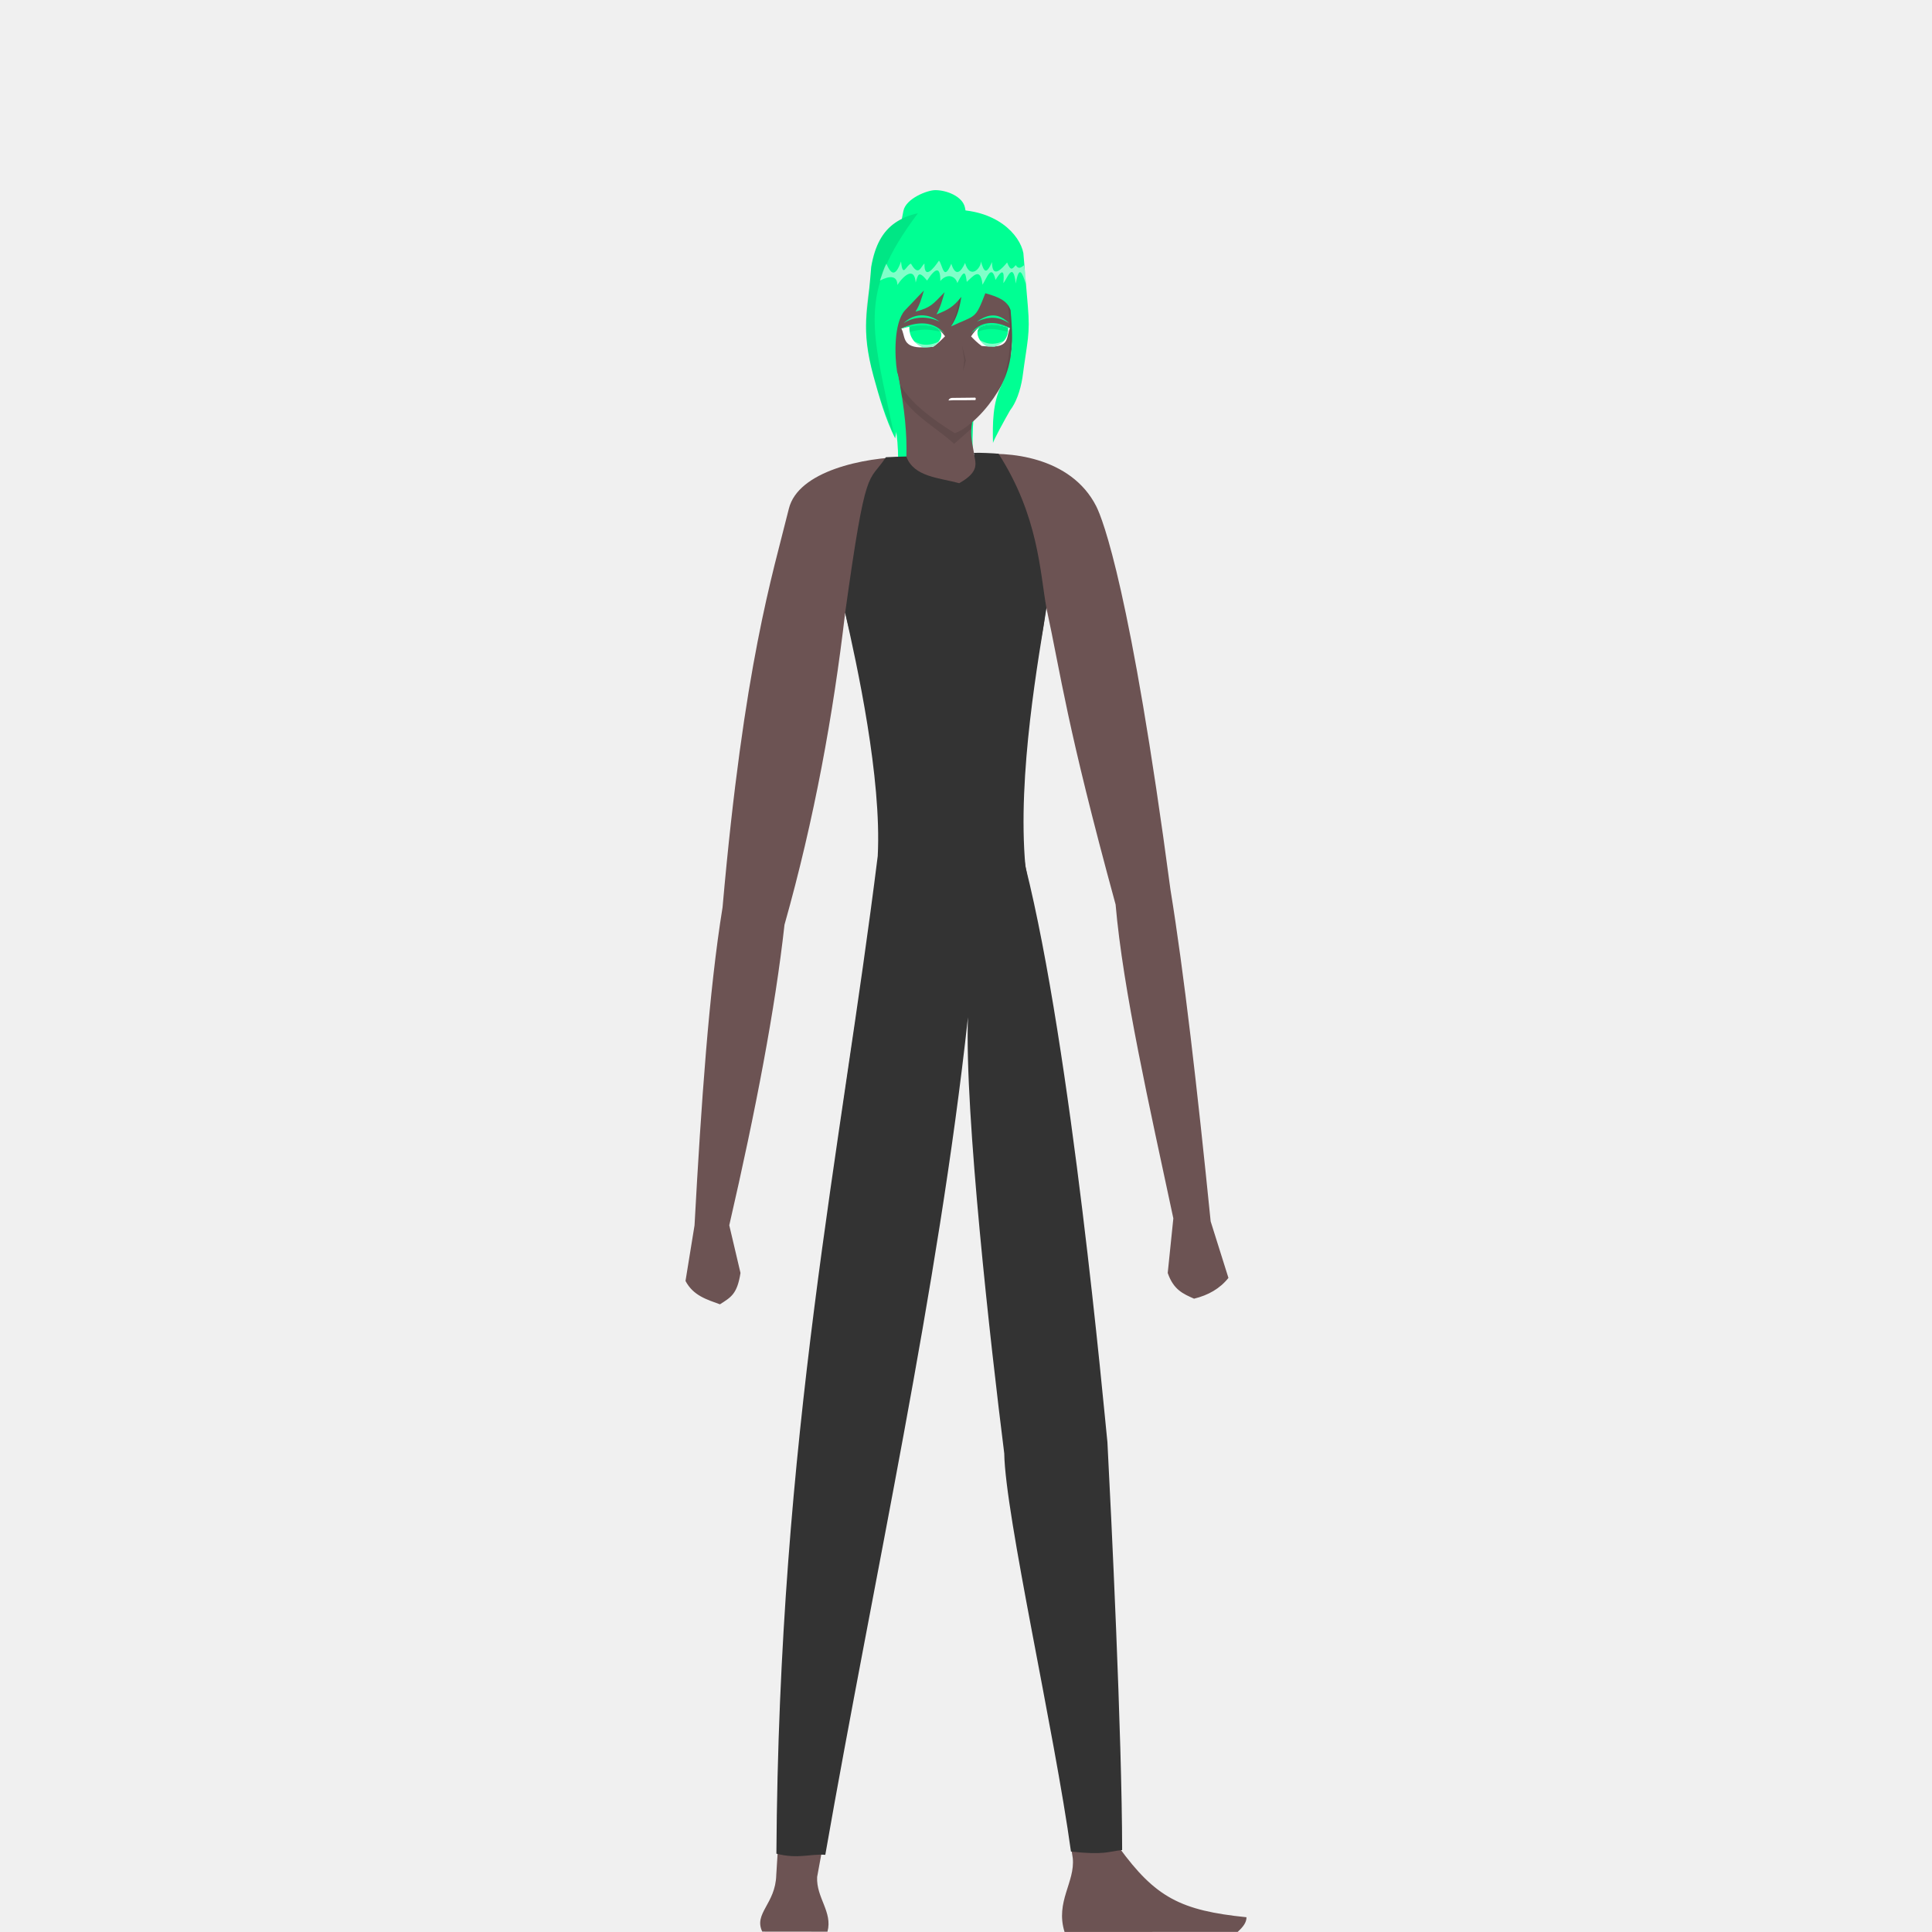
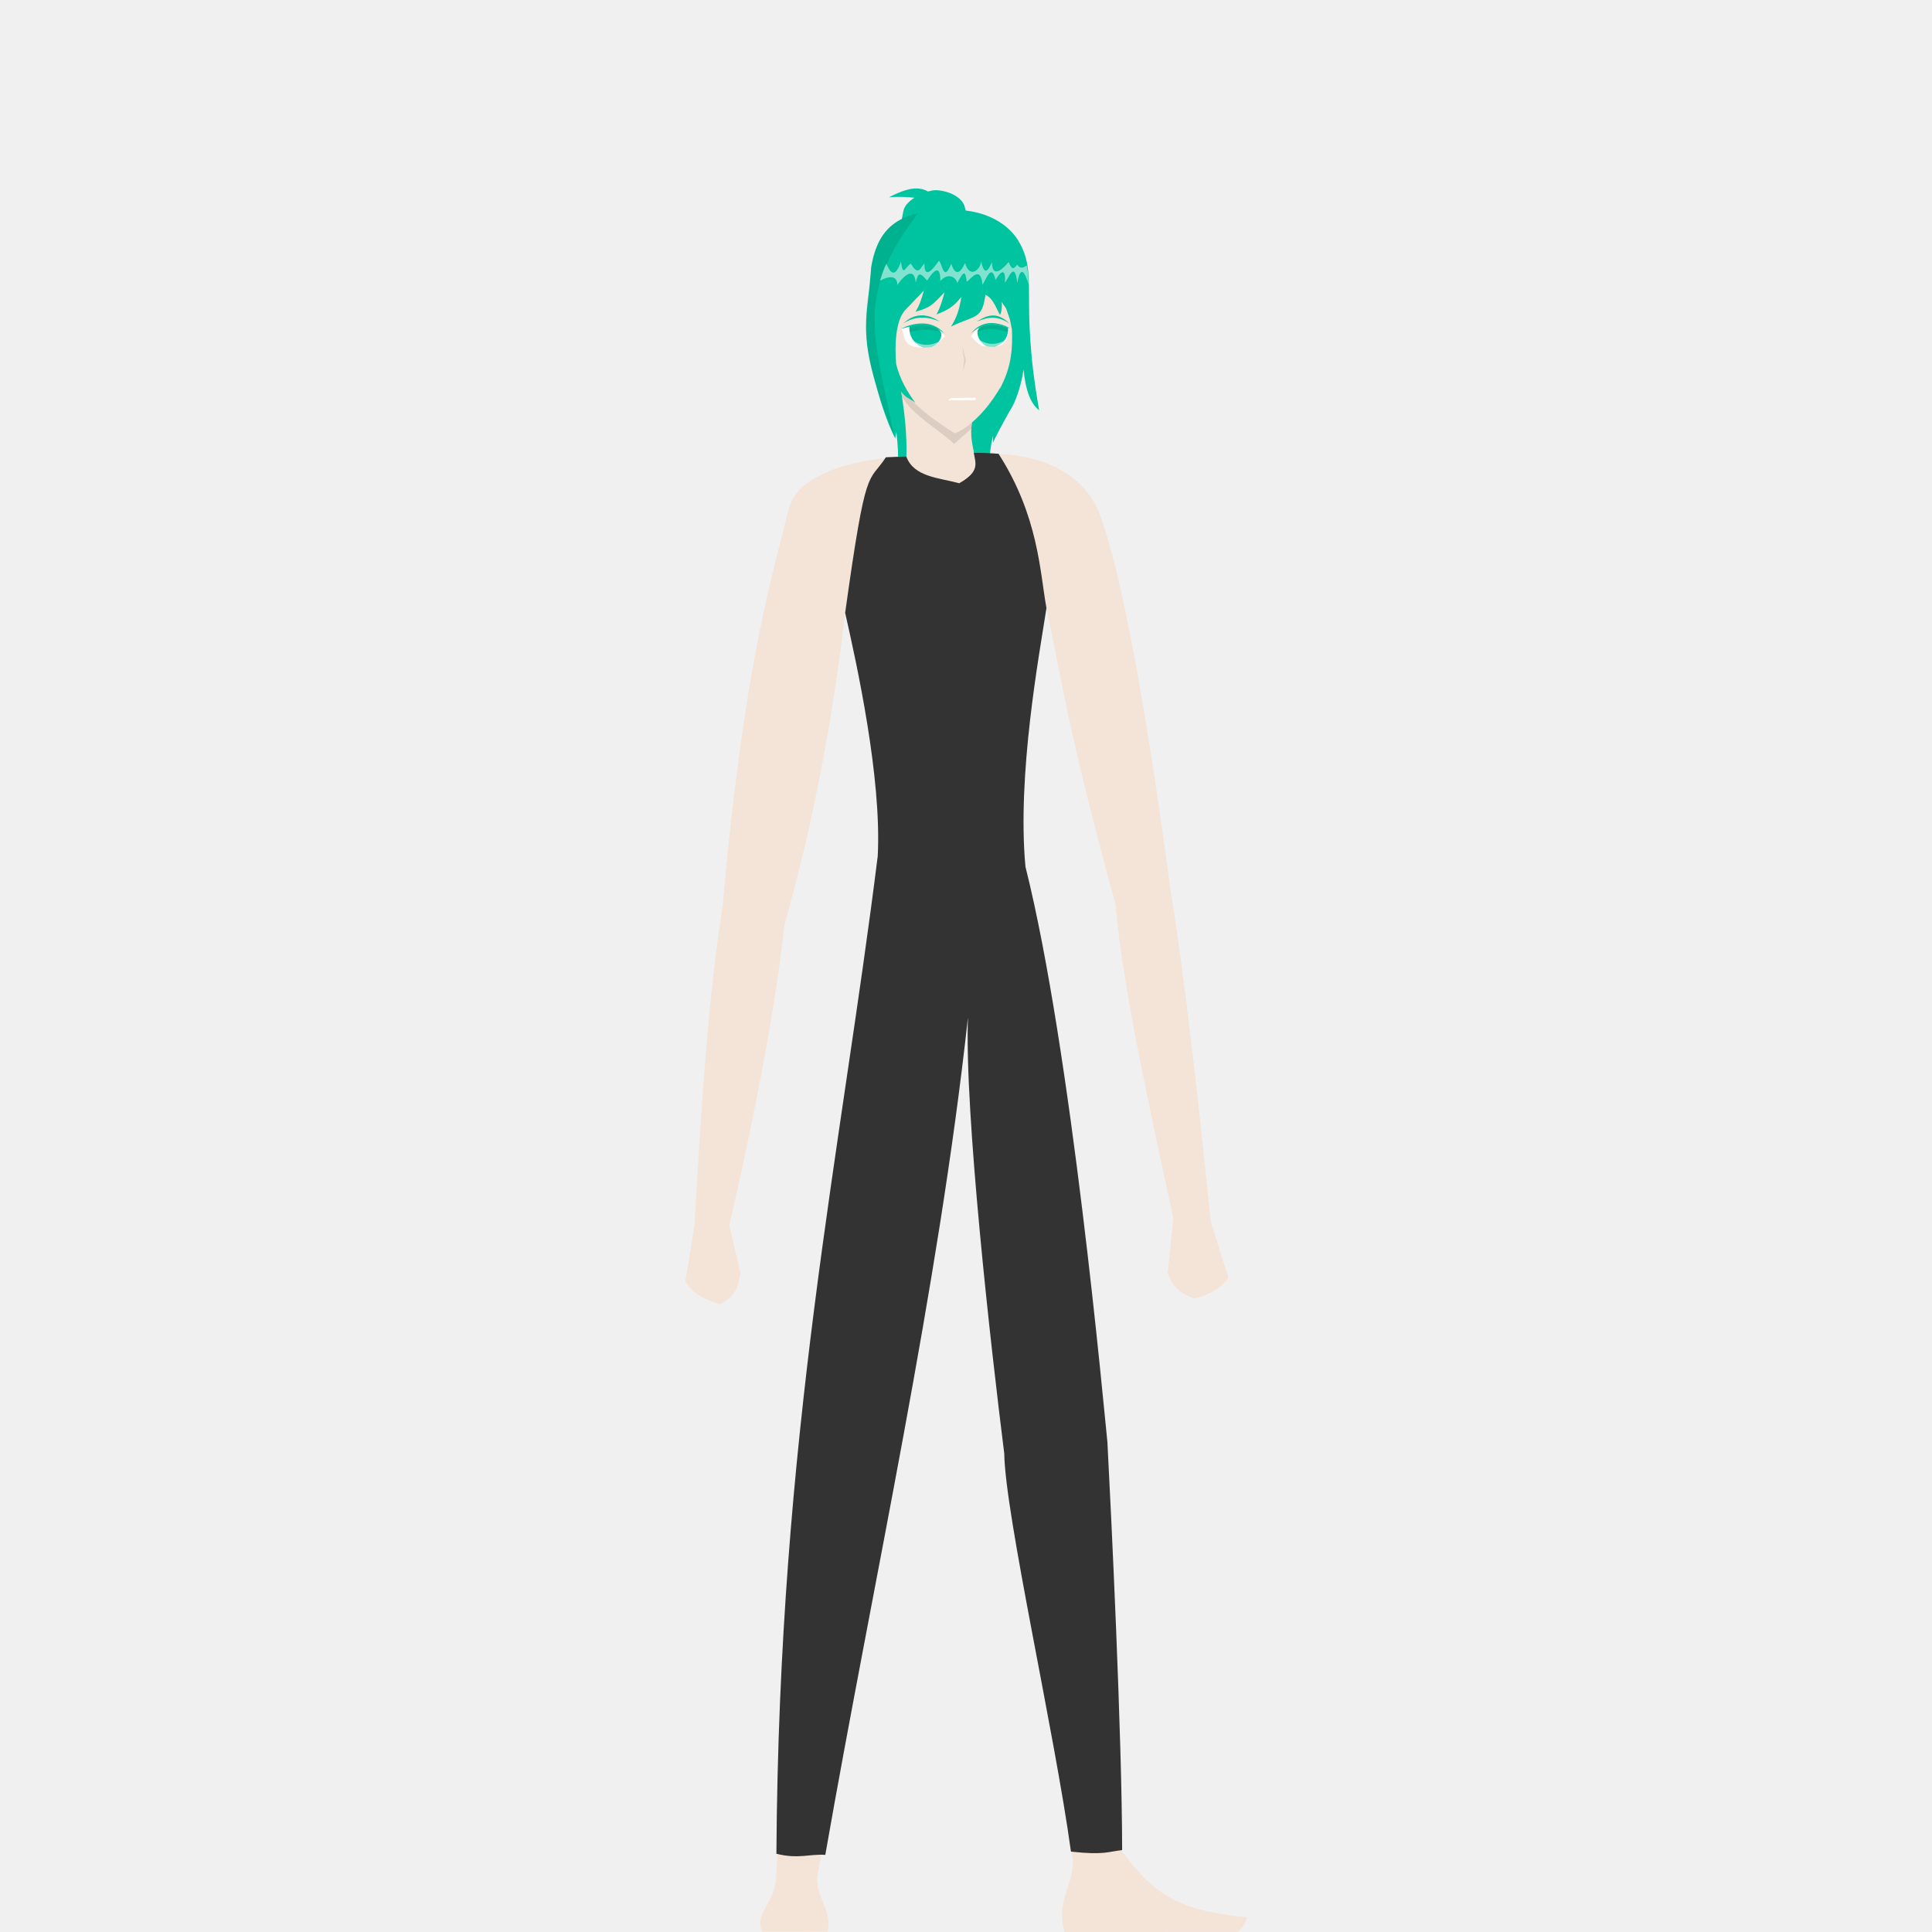
<svg xmlns="http://www.w3.org/2000/svg" version="1.1" id="svg1" width="1512" height="1512" viewBox="0 0 1512 1512">
  <defs id="defs1" />
  <g id="layer1" style="display:inline">
-     <path style="display:inline;fill:#00ff93;fill-opacity:1;stroke-width:3.884" d="m 768.102,287.068 c 0,0 -5.338,-88.654 -12.92,-124.622 -1.85,-8.778 -14.33,-13.641 -23.196,-13.648 -6.212,-0.005 -22.986,6.498 -24.97,16.224 -7.486,36.699 -18.225,123.542 -18.225,123.542 37.628,106.375 -14.382,99.619 7.109,348.221 l 25.718,153.878 32.699,-157.849 C 799.45,446.878 742.381,396.054 768.102,287.068 Z" id="path4" />
-     <path id="path1" style="display:inline;fill:#6c5353;stroke-width:3.425" d="m 748.22,184.995 c -39.586,1.742 -50.845,10.403 -50.155,67.95 l 1.434,30.819 c 2.225,6.322 -0.47,2.339 3.179,9.316 5.51,26.382 7.244,48.286 6.673,64.492 -33.545,0.352 -84.735,11.112 -91.981,40.524 -12.794,51.934 -35.108,121.362 -51.888,311.991 -10.573,64.971 -16.766,154.131 -21.939,248.922 l -7.06,43.462 c 6.005,11.477 16.658,14.553 26.943,18.294 8.743,-5.57 13.503,-8.056 16.091,-24.529 l -8.785,-37.319 c 20.693,-89.763 35.978,-169.752 43.22,-235.206 23.407,-82.951 38.113,-164.156 47.498,-244.292 11.303,49.643 15.274,37.644 29.516,182.647 -26.078,164.375 -52.469,331.999 -64.237,496.375 l -19.224,309.001 c -0.562,22.53 -17.831,29.976 -10.953,44.254 l 51.029,0.057 c 4.191,-15.512 -8.864,-26.539 -8.087,-42.793 l 55.246,-300.534 c 25.583,-129.761 51.678,-259.522 63.282,-389.283 2.481,119.788 18.315,247.621 34.896,375.903 l 46.629,299.121 c 1.946,18.851 -13.778,34.071 -6.425,57.789 l 135.478,-0.032 c 4.414,-4.05 6.919,-7.426 6.919,-11.476 -51.544,-5.248 -71.187,-15.447 -99.754,-54.621 l -9.398,-285.073 c -10.557,-163.424 -36.253,-330.882 -66.859,-500.057 4.678,-154.175 12.998,-130.892 19.201,-186.006 11.947,55.058 15.626,91.386 54.37,233.18 5.804,67.006 26.469,157.885 45.186,245.636 l -4.394,42.723 c 4.546,13.208 12.077,16.343 20.61,20.13 11.131,-2.708 20.276,-7.908 26.905,-16.266 l -13.911,-44.226 C 936.996,851.869 926.518,760.665 916.039,696.42 884.979,462.531 863.069,406.311 857.896,396.14 c -19.733,-38.802 -69.244,-43.536 -95.437,-39.989 -1.109,-8.005 -3.624,-14.598 -1.662,-25.686 12.503,-10.833 21.897,-24.979 29.48,-41.623 1.305,-15.849 3.427,-29.515 3.017,-49.955 -3.224,-23.921 -7.824,-53.695 -45.075,-53.891 z" />
-     <path style="fill:#ffffff;stroke-width:4.143" d="m 739.612,263.167 c -5.065,-6.702 -8.227,-7.762 -15.821,-8.986 -7.093,0.494 -12.125,0.186 -18.405,2.97 3.192,5.413 0.436,14.075 14.39,14.698 8.757,-0.099 1.643,0.111 10.524,-0.441 3.576,-2.266 7.378,-6.361 9.312,-8.24 z" id="path8" />
-     <path style="fill:#00ff93;stroke-width:4.232;fill-opacity:1" d="m 734.653,257.902 c -4.852,-4.399 -16.648,-4.063 -22.949,-2.543 -0.513,8.249 4.311,14.313 11.017,16.478 1.55,-0.095 4.375,-0.009 5.918,-0.281 4.847,-0.999 11.485,-9.259 6.014,-13.654 z" id="path9" />
-     <path style="fill:#00ff93;stroke-width:4.143;fill-opacity:1" d="m 704.775,257.36 c 12.502,-3.309 24.268,-5.155 34.626,3.856 -10.417,-12.195 -25.816,-8.214 -34.626,-3.856 z" id="path10" />
-     <path style="fill:#00ff93;stroke-width:3.066;fill-opacity:1" d="m 764.588,251.666 c 9.828,-4.319 16.857,-4.124 25.358,1.462 -8.26,-8.139 -15.753,-8.073 -25.358,-1.462 z" id="path10-8-6" />
-     <path style="fill:#00ff93;stroke-width:3.013;fill-opacity:1" d="m 735.368,251.701 c -9.448,-4.462 -19.92,-4.22 -28.198,1.241 8.074,-8.016 18.993,-7.99 28.198,-1.241 z" id="path10-8-6-6" />
-     <path style="fill:#ffffff;stroke-width:3.942" d="m 759.952,263.251 c 4.586,-6.702 6.924,-8.148 13.8,-9.372 6.422,0.494 10.977,0.186 16.663,2.97 -2.89,5.413 0.014,13.715 -12.619,14.339 -7.928,-0.099 -1.487,0.111 -9.528,-0.441 -3.237,-2.266 -6.564,-5.616 -8.316,-7.495 z" id="path8-9" />
-     <path style="display:inline;fill:#00ff93;stroke-width:3.926;fill-opacity:1" d="m 790.709,256.929 c -11.224,-3.309 -21.565,-4.908 -30.865,4.103 9.353,-12.195 22.955,-8.461 30.865,-4.103 z" id="path10-5" />
-     <path style="display:inline;fill:#00ff93;stroke-width:4.137;fill-opacity:1" d="m 766.908,256.066 c 9.236,-3.876 15.992,-1.223 22.013,0.297 0.491,8.249 -4.12,12.737 -10.528,14.903 -1.482,-0.095 -4.181,-0.009 -5.656,-0.281 -4.632,-0.999 -11.058,-10.524 -5.829,-14.919 z" id="path9-5" />
-     <path style="display:inline;fill:#000000;fill-opacity:0.1;stroke-width:3.425" d="m 704.08,300.091 c 6.917,14.157 26.441,28.719 43.249,38.972 6.259,-2.597 9.796,-5.53 13.43,-8.713 l -0.425,5.018 -13.636,11.984 c -12.279,-11.481 -32.539,-22.399 -40.881,-37.058 -0.493,-3.401 -1.158,-6.802 -1.737,-10.203 z" id="path15" />
-     <path style="display:inline;fill:#000000;fill-opacity:0.1;stroke-width:3.425" d="m 711.863,259.704 c 12.927,-3.14 16.914,-1.306 24.128,-0.114 -4.432,-6.765 -19.261,-5.058 -24.256,-3.819 -0.076,0.251 0.205,3.612 0.127,3.933 z" id="path2" />
-     <path style="display:inline;fill:#000000;fill-opacity:0.1;stroke-width:3.388" d="m 765.016,259.702 c 10.248,-4.071 16.603,-1.508 23.911,-0.043 -0.062,-0.652 0.097,-2.812 -0.019,-3.28 -7.015,-2.396 -23.696,-4.575 -23.892,3.575 z" id="path2-2" />
-     <path style="fill:#ffffff;fill-opacity:0.5;stroke-width:3.425" d="m 767.025,266.198 c 6.85,4.162 12.855,3.228 18.581,0.619 -1.504,1.714 -3.661,3.252 -7.274,4.402 l -4.395,-0.095 c -3.54,-0.062 -5.975,-3.103 -6.912,-4.926 z" id="path36" />
-     <path style="fill:#ffffff;fill-opacity:0.5;stroke-width:3.425" d="m 715.607,267.09 c 6.85,4.162 13.257,2.971 18.983,0.362 -1.504,1.714 -2.93,3.326 -6.25,4.181 l -5.529,0.162 c -3.906,-1.2 -5.975,-3.103 -7.205,-4.706 z" id="path36-0" />
-     <path style="fill:#00ff93;fill-opacity:1;stroke-width:3.78" d="m 771.131,229.503 c -8.078,20.725 -6.991,16.694 -26.851,25.956 4.829,-7.409 6.799,-14.638 8.043,-23.13 -6.114,7.861 -10.661,10.31 -19.458,13.716 3.097,-5.465 4.678,-11.36 6.371,-17.346 -9.544,9.822 -10.621,11.865 -22.774,15.206 3.349,-5.139 4.898,-10.773 6.597,-16.577 l -14.917,15.626 c -8.718,9.832 -8.074,35.709 -6.076,47.908 5.405,22.238 2.481,30.082 -1.498,52.231 -7.701,-15.364 -12.357,-31.98 -16.892,-48.488 -10.605,-38.607 -4.1,-50.979 -1.9,-85.693 5.845,-33.778 24.244,-43.887 62.098,-44.738 36.04,-0.81 54.306,19.608 57.026,33.907 l 3.491,41.397 c 1.909,22.64 -0.357,26.712 -4.209,56.001 -1.707,10.762 -5.269,20.074 -9.68,25.65 -3.804,6.584 -13.378,24.028 -13.378,25.711 -0.332,-15.688 -0.323,-31.382 6.569,-45.262 10.167,-20.476 8.935,-38.195 7.23,-58.733 -2.4,-7.356 -9.136,-10.414 -19.793,-13.344 z" id="path3" />
-     <path style="display:inline;fill:#000000;fill-opacity:0.1;stroke-width:3.78" d="m 718.362,166.87 c -47.956,63.976 -36.027,90.134 -18.288,175.077 -20.319,-49.602 -26.741,-82.694 -19.611,-116.26 1.342,-28.033 7.366,-52.175 37.899,-58.817 z" id="path24" />
-     <path style="display:inline;fill:#ffffff;fill-opacity:0.5;stroke-width:2.77" d="m 693.688,206.382 c 3.162,7.299 6.76,11.689 11.47,-1.773 1.348,13.469 3.962,2.967 7.76,1.727 6.158,10.782 7.792,1.909 10.56,-0.042 -0.213,13.104 7.167,3.839 11.353,-2.319 2.951,3.301 3.586,16.974 9.655,2.422 3.321,10.473 7.472,6.714 10.793,-0.617 3.864,13.357 12.574,4.18 12.386,-1.192 2.425,8.486 4.307,10.468 8.679,0.504 0.043,13.928 8.195,4.746 11.83,0.316 2.8,6.885 3.974,5.227 6.774,2.09 2.146,3.606 4.292,1.771 6.438,0.091 1.278,6.327 1.175,10.484 1.387,14.554 -2.611,-8.399 -5.222,-15.322 -7.833,-0.263 -2.15,-18.853 -7.135,-2.514 -9.725,-0.372 0.538,-4.965 1.123,-14.631 -6.087,-2.452 -3.164,-13.33 -7.047,-0.994 -10.211,3.761 -1.549,-14.687 -7.873,-6.074 -12.307,-2.226 -1.02,-7.311 -1.661,-10.503 -7.397,0.917 -1.567,-5.662 -7.971,-7.859 -13.299,-1.613 0.039,-11.174 -3.558,-10.841 -10.364,-0.348 -6.692,-8.115 -7.106,-4.746 -8.916,1.579 -0.961,-12.467 -9.099,-6.023 -14.346,1.898 -0.067,-7.263 -5.755,-7.554 -13.651,-3.44 1.59,-4.517 2.887,-9.402 5.051,-13.202 z" id="path43" />
-     <path style="fill:#000000;fill-opacity:0.1;stroke-width:3.78" d="m 750.399,234.669 c -2.417,14.085 -3.434,13.868 -6.233,20.885 0.23,-0.795 5.484,-6.157 8.104,-23.11 z" id="path25" />
-     <path style="fill:#000000;fill-opacity:0.1;stroke-width:3.78" d="m 788.714,238.614 c 4.161,27.387 0.826,43.047 -3.232,59.138 8.381,-17.239 6.439,-42.192 5.432,-54.923 -0.67,-1.678 -1.348,-3.324 -2.2,-4.215 z" id="path26" />
-     <path style="display:inline;fill:#ffffff;stroke-width:2.458" d="m 742.464,313.407 c -0.406,0.105 0.443,-2.113 2.987,-2.008 13.861,-0.205 14.36,-0.073 17.624,-0.2 0.942,0.315 0.513,1.738 0.23,1.9 -11.224,0.257 -16.77,-0.097 -20.841,0.307 z" id="path14" />
-     <path style="display:inline;fill:#333333;stroke-width:3.425" d="m 709.282,357.244 c 5.886,16.022 25.331,16.549 41.427,20.902 16.758,-9.433 12.483,-16.096 11.443,-23.708 3.294,-0.295 15.747,0.267 19.329,0.67 31.387,48.953 32.357,92.714 37.481,120.734 -5.621,36.467 -23.123,130.383 -16.433,202.428 36.068,143.361 61.481,425.108 64.154,450.486 2.859,54.469 11.416,229.296 11.517,319.112 -10.721,1.103 -13.878,4.073 -40.056,1.171 -13.02,-94.496 -51.462,-263.155 -52.21,-311.602 -10.64,-84.345 -31.101,-266.412 -28.405,-341.292 -23.265,213.305 -73.467,437.417 -111.64,655.449 -12.347,-0.859 -21.23,3.467 -38.272,-0.886 2.057,-328.802 50.604,-550.058 79.305,-780.792 3.188,-61.184 -16.374,-150.171 -25.491,-190.326 16.514,-118.918 18.018,-100.621 31.893,-121.763 2.676,-0.222 12.817,-0.439 15.957,-0.583 z" id="path6" />
-     <path style="display:inline;fill:#000000;fill-opacity:0.1;stroke-width:6.519" d="m 753,270.58 1.616,11.297 -1.012,8.892 2.282,-8.617 z" id="path32" />
+     <path id="path5" style="display:inline;fill:#00c49f;fill-opacity:1;stroke-width:3.78" d="m 717.107,147.468 c -5.925,0.01 -12.738,2.503 -21.379,6.902 6.79,-0.544 13.37,-0.327 19.908,0.357 -4.231,2.716 -7.779,6.211 -8.621,10.338 -7.486,36.699 -18.225,123.541 -18.225,123.541 37.628,106.375 -14.381,99.618 7.109,348.221 l 25.717,153.879 32.699,-157.85 c 35.649,-146.865 7.652,-209.48 6.938,-282.998 0.699,10.213 9.128,22.203 13.301,31.373 -1.912,-47.119 5.751,-27.805 10.258,-103.258 l -29.631,-115.486 c -1.85,-8.778 -14.329,-13.64 -23.195,-13.646 -1.425,-0.001 -3.442,0.377 -5.672,1.022 -2.901,-1.628 -5.917,-2.399 -9.207,-2.395 z" />
+     <path id="path1" style="display:inline;fill:#f4e3d7;stroke-width:3.425" d="m 748.22,185.036 c -39.586,1.742 -50.845,10.403 -50.155,67.95 l 1.434,30.819 c 2.225,6.322 -0.47,2.339 3.179,9.316 5.51,26.382 7.244,48.286 6.673,64.492 -33.545,0.352 -84.735,11.112 -91.981,40.524 -12.794,51.934 -35.108,121.362 -51.888,311.991 -10.573,64.971 -16.766,154.131 -21.939,248.923 l -7.06,43.462 c 6.005,11.477 16.658,14.553 26.943,18.294 8.743,-5.57 13.502,-8.056 16.09,-24.529 l -8.785,-37.319 c 20.693,-89.763 35.978,-169.752 43.22,-235.206 23.407,-82.951 38.113,-164.156 47.498,-244.292 11.303,49.643 15.274,37.644 29.516,182.647 -26.078,164.375 -52.469,331.999 -64.237,496.375 l -19.224,309.001 c -0.562,22.53 -17.831,29.976 -10.953,44.254 l 51.029,0.057 c 4.191,-15.512 -8.864,-26.539 -8.087,-42.793 l 55.246,-300.534 c 25.583,-129.761 51.678,-259.522 63.282,-389.283 2.481,119.788 18.315,247.621 34.896,375.903 l 46.629,299.121 c 1.946,18.851 -13.778,34.071 -6.425,57.789 l 135.478,-0.032 c 4.414,-4.05 6.919,-7.426 6.919,-11.476 -51.544,-5.248 -71.187,-15.447 -99.754,-54.621 l -9.398,-285.073 C 855.809,997.375 830.114,829.917 799.508,660.742 c 4.678,-154.175 12.998,-130.892 19.201,-186.006 11.947,55.057 15.626,91.386 54.37,233.18 5.804,67.006 26.469,157.885 45.186,245.636 l -4.394,42.723 c 4.546,13.208 12.077,16.343 20.61,20.13 11.131,-2.708 20.276,-7.908 26.905,-16.266 L 947.475,955.913 C 936.996,851.911 926.518,760.707 916.039,696.461 884.98,462.573 863.069,406.353 857.896,396.182 c -19.733,-38.802 -69.244,-43.536 -95.436,-39.989 -1.109,-8.005 -3.624,-14.598 -1.662,-25.686 12.503,-10.833 21.897,-24.979 29.48,-41.623 1.305,-15.849 3.427,-29.515 3.017,-49.955 -3.224,-23.921 -7.824,-53.695 -45.075,-53.891 z" />
+     <path style="display:inline;fill:#ffffff;stroke-width:4.143" d="m 739.611,263.208 c -5.065,-6.702 -8.226,-7.762 -15.821,-8.986 -7.093,0.494 -12.125,0.186 -18.405,2.97 3.192,5.413 0.436,14.075 14.39,14.698 8.757,-0.099 1.643,0.111 10.524,-0.441 3.576,-2.266 7.378,-6.361 9.312,-8.24 z" id="path8" />
+     <path style="display:inline;fill:#00c49f;fill-opacity:1;stroke-width:4.232" d="m 734.653,257.944 c -4.852,-4.399 -16.648,-4.063 -22.949,-2.543 -0.513,8.249 4.311,14.313 11.017,16.479 1.55,-0.095 4.375,-0.01 5.918,-0.281 4.848,-0.999 11.485,-9.259 6.013,-13.654 z" id="path9" />
+     <path style="display:inline;fill:#00c49f;fill-opacity:1;stroke-width:4.143" d="m 704.775,257.402 c 12.502,-3.309 24.268,-5.155 34.626,3.856 -10.417,-12.195 -25.816,-8.214 -34.626,-3.856 z" id="path10" />
+     <path style="display:inline;fill:#00c49f;fill-opacity:1;stroke-width:3.066" d="m 764.588,251.708 c 9.828,-4.319 16.857,-4.124 25.358,1.462 -8.26,-8.139 -15.753,-8.073 -25.358,-1.462 z" id="path10-8-6" />
+     <path style="display:inline;fill:#00c49f;fill-opacity:1;stroke-width:3.013" d="m 735.368,251.742 c -9.448,-4.462 -19.92,-4.22 -28.198,1.241 8.074,-8.016 18.993,-7.99 28.198,-1.241 z" id="path10-8-6-6" />
+     <path style="display:inline;fill:#ffffff;stroke-width:3.942" d="m 759.952,263.292 c 4.586,-6.702 6.924,-8.148 13.8,-9.372 6.422,0.494 10.977,0.186 16.663,2.97 -2.89,5.413 0.014,13.715 -12.619,14.339 -7.928,-0.099 -1.487,0.111 -9.528,-0.441 -3.237,-2.266 -6.564,-5.616 -8.316,-7.495 z" id="path8-9" />
+     <path style="display:inline;fill:#00c49f;fill-opacity:1;stroke-width:3.926" d="m 790.709,256.971 c -11.224,-3.309 -21.565,-4.908 -30.864,4.103 9.353,-12.195 22.955,-8.461 30.864,-4.103 z" id="path10-5" />
+     <path style="display:inline;fill:#00c49f;fill-opacity:1;stroke-width:4.137" d="m 766.908,256.108 c 9.236,-3.876 15.992,-1.223 22.013,0.297 0.491,8.249 -4.12,12.738 -10.528,14.903 -1.482,-0.095 -4.181,-0.01 -5.655,-0.281 -4.632,-0.999 -11.058,-10.524 -5.829,-14.919 z" id="path9-5" />
+     <path style="display:inline;fill:#000000;fill-opacity:0.1;stroke-width:3.425" d="m 704.08,300.133 c 6.917,14.158 26.441,28.719 43.249,38.972 6.259,-2.597 9.796,-5.53 13.43,-8.713 l -0.425,5.018 -13.636,11.984 c -12.279,-11.481 -32.539,-22.399 -40.881,-37.058 -0.493,-3.401 -1.158,-6.802 -1.737,-10.203 z" id="path15" />
+     <path style="display:inline;fill:#000000;fill-opacity:0.1;stroke-width:3.425" d="m 711.863,259.746 c 12.927,-3.14 16.914,-1.306 24.128,-0.114 -4.432,-6.765 -19.261,-5.058 -24.256,-3.819 -0.076,0.251 0.205,3.612 0.127,3.933 z" id="path2" />
+     <path id="path7" style="display:inline;fill:#00c49f;fill-opacity:1;stroke-width:3.78" d="m 747.201,164.204 c -1.092,-0.015 -2.2,-0.012 -3.326,0.014 -37.854,0.851 -56.252,10.96 -62.098,44.738 -2.201,34.714 -8.706,47.086 1.899,85.693 4.534,16.508 9.192,33.122 16.893,48.486 2.95,-16.421 5.31,-24.988 4.137,-37.377 4.155,5.704 5.947,5.332 11.623,9.347 -10.044,-13.108 -13.74,-24.8 -15.014,-30.471 -1.212,-13.288 -0.601,-33.26 6.828,-41.639 l 14.916,-15.627 c -1.698,5.804 -3.246,11.44 -6.596,16.578 12.153,-3.341 13.23,-5.385 22.773,-15.207 -1.693,5.986 -3.274,11.881 -6.371,17.346 8.797,-3.406 13.343,-5.856 19.457,-13.717 -1.244,8.492 -3.212,15.722 -8.041,23.131 19.771,-9.221 24.209,-5.52 26.971,-24.848 6.045,3.053 7.993,9.845 11.367,15.848 1.548,-3.474 1.554,-6.492 1.303,-10.146 l 3.473,5.053 2.998,8.682 1.549,7.744 c 0.592,14.615 -0.334,28.142 -7.963,43.506 -6.892,13.88 -7.185,29.856 -6.854,45.545 0,-1.683 9.575,-19.127 13.379,-25.711 4.902,-7.416 8.86,-20.771 10.553,-31.977 1.521,16.313 5.526,26.847 12.195,31.881 -15.762,-88.852 0.104,-105.342 -16.455,-132.955 l -0.164,-0.361 -0.019,0.062 c -7.32,-11.642 -23.457,-23.255 -49.412,-23.619 z" />
+     <path style="display:inline;fill:#000000;fill-opacity:0.1;stroke-width:3.388" d="m 765.016,259.744 c 10.248,-4.071 16.603,-1.508 23.911,-0.043 -0.062,-0.652 0.097,-2.812 -0.019,-3.28 -7.015,-2.396 -23.696,-4.575 -23.892,3.575 z" id="path2-2" />
+     <path style="display:inline;fill:#ffffff;fill-opacity:0.5;stroke-width:3.425" d="m 767.025,266.24 c 6.85,4.162 12.855,3.228 18.581,0.619 -1.504,1.714 -3.661,3.252 -7.274,4.402 l -4.395,-0.095 c -3.54,-0.062 -5.974,-3.103 -6.912,-4.926 z" id="path36" />
+     <path style="display:inline;fill:#ffffff;fill-opacity:0.5;stroke-width:3.425" d="m 715.607,267.131 c 6.85,4.162 13.257,2.97 18.983,0.362 -1.504,1.714 -2.93,3.326 -6.25,4.181 l -5.529,0.163 c -3.906,-1.2 -5.974,-3.103 -7.205,-4.706 z" id="path36-0" />
+     <path style="display:inline;fill:#000000;fill-opacity:0.1;stroke-width:3.78" d="m 718.362,166.912 c -47.956,63.976 -36.027,90.134 -18.288,175.077 -20.319,-49.602 -26.741,-82.694 -19.611,-116.26 1.342,-28.033 7.366,-52.175 37.899,-58.817 z" id="path24" />
+     <path style="display:inline;fill:#ffffff;fill-opacity:0.5;stroke-width:2.77" d="m 693.688,206.424 c 3.162,7.299 6.76,11.689 11.47,-1.773 1.348,13.469 3.962,2.967 7.76,1.727 6.159,10.782 7.792,1.909 10.56,-0.042 -0.213,13.104 7.167,3.838 11.353,-2.319 2.951,3.301 3.587,16.974 9.655,2.422 3.321,10.473 7.472,6.714 10.793,-0.617 3.864,13.357 12.574,4.18 12.386,-1.192 2.425,8.486 4.307,10.468 8.679,0.504 0.043,13.928 9.4,4.344 13.035,-0.086 2.8,6.885 3.974,5.227 6.774,2.09 2.146,3.606 5.232,2.266 7.378,0.586 1.278,6.327 1.175,10.484 1.387,14.554 -2.611,-8.399 -6.161,-15.817 -8.772,-0.758 -2.15,-18.852 -7.135,-2.514 -9.725,-0.371 0.538,-4.965 -0.082,-14.229 -7.292,-2.05 -3.164,-13.33 -7.047,-0.994 -10.211,3.761 -1.549,-14.687 -7.873,-6.074 -12.307,-2.226 -1.02,-7.311 -1.661,-10.503 -7.397,0.917 -1.567,-5.662 -7.971,-7.859 -13.299,-1.613 0.039,-11.174 -3.558,-10.841 -10.364,-0.348 -6.692,-8.115 -7.106,-4.747 -8.916,1.579 -0.961,-12.467 -9.099,-6.023 -14.346,1.898 -0.067,-7.263 -5.755,-7.554 -13.651,-3.44 1.59,-4.517 2.887,-9.402 5.051,-13.203 z" id="path43" />
+     <path style="display:inline;fill:#ffffff;stroke-width:2.458" d="m 742.464,313.449 c -0.406,0.105 0.443,-2.113 2.987,-2.008 13.861,-0.205 14.36,-0.073 17.624,-0.2 0.942,0.315 0.513,1.738 0.23,1.9 -11.224,0.257 -16.77,-0.097 -20.841,0.307 z" id="path14" />
+     <path style="display:inline;fill:#333333;stroke-width:3.425" d="m 709.282,357.286 c 5.886,16.022 25.331,16.549 41.427,20.902 16.758,-9.433 12.483,-16.096 11.443,-23.708 3.294,-0.295 15.747,0.267 19.329,0.67 31.387,48.953 32.357,92.714 37.481,120.734 -5.621,36.467 -23.123,130.383 -16.433,202.428 36.068,143.361 61.481,425.108 64.154,450.486 2.859,54.469 11.416,229.296 11.517,319.112 -10.721,1.103 -13.878,4.073 -40.056,1.171 -13.02,-94.496 -51.462,-263.155 -52.21,-311.602 -10.64,-84.345 -31.101,-266.411 -28.405,-341.292 -23.265,213.305 -73.467,437.417 -111.64,655.449 -12.347,-0.859 -21.23,3.467 -38.272,-0.886 2.057,-328.802 50.604,-550.058 79.305,-780.792 3.188,-61.184 -16.374,-150.171 -25.491,-190.326 16.514,-118.918 18.018,-100.621 31.893,-121.763 2.676,-0.222 12.817,-0.439 15.957,-0.583 z" id="path6" />
+     <path style="display:inline;fill:#000000;fill-opacity:0.1;stroke-width:6.519" d="m 753,270.622 1.615,11.297 -1.012,8.892 2.282,-8.617 z" id="path32" />
  </g>
</svg>
